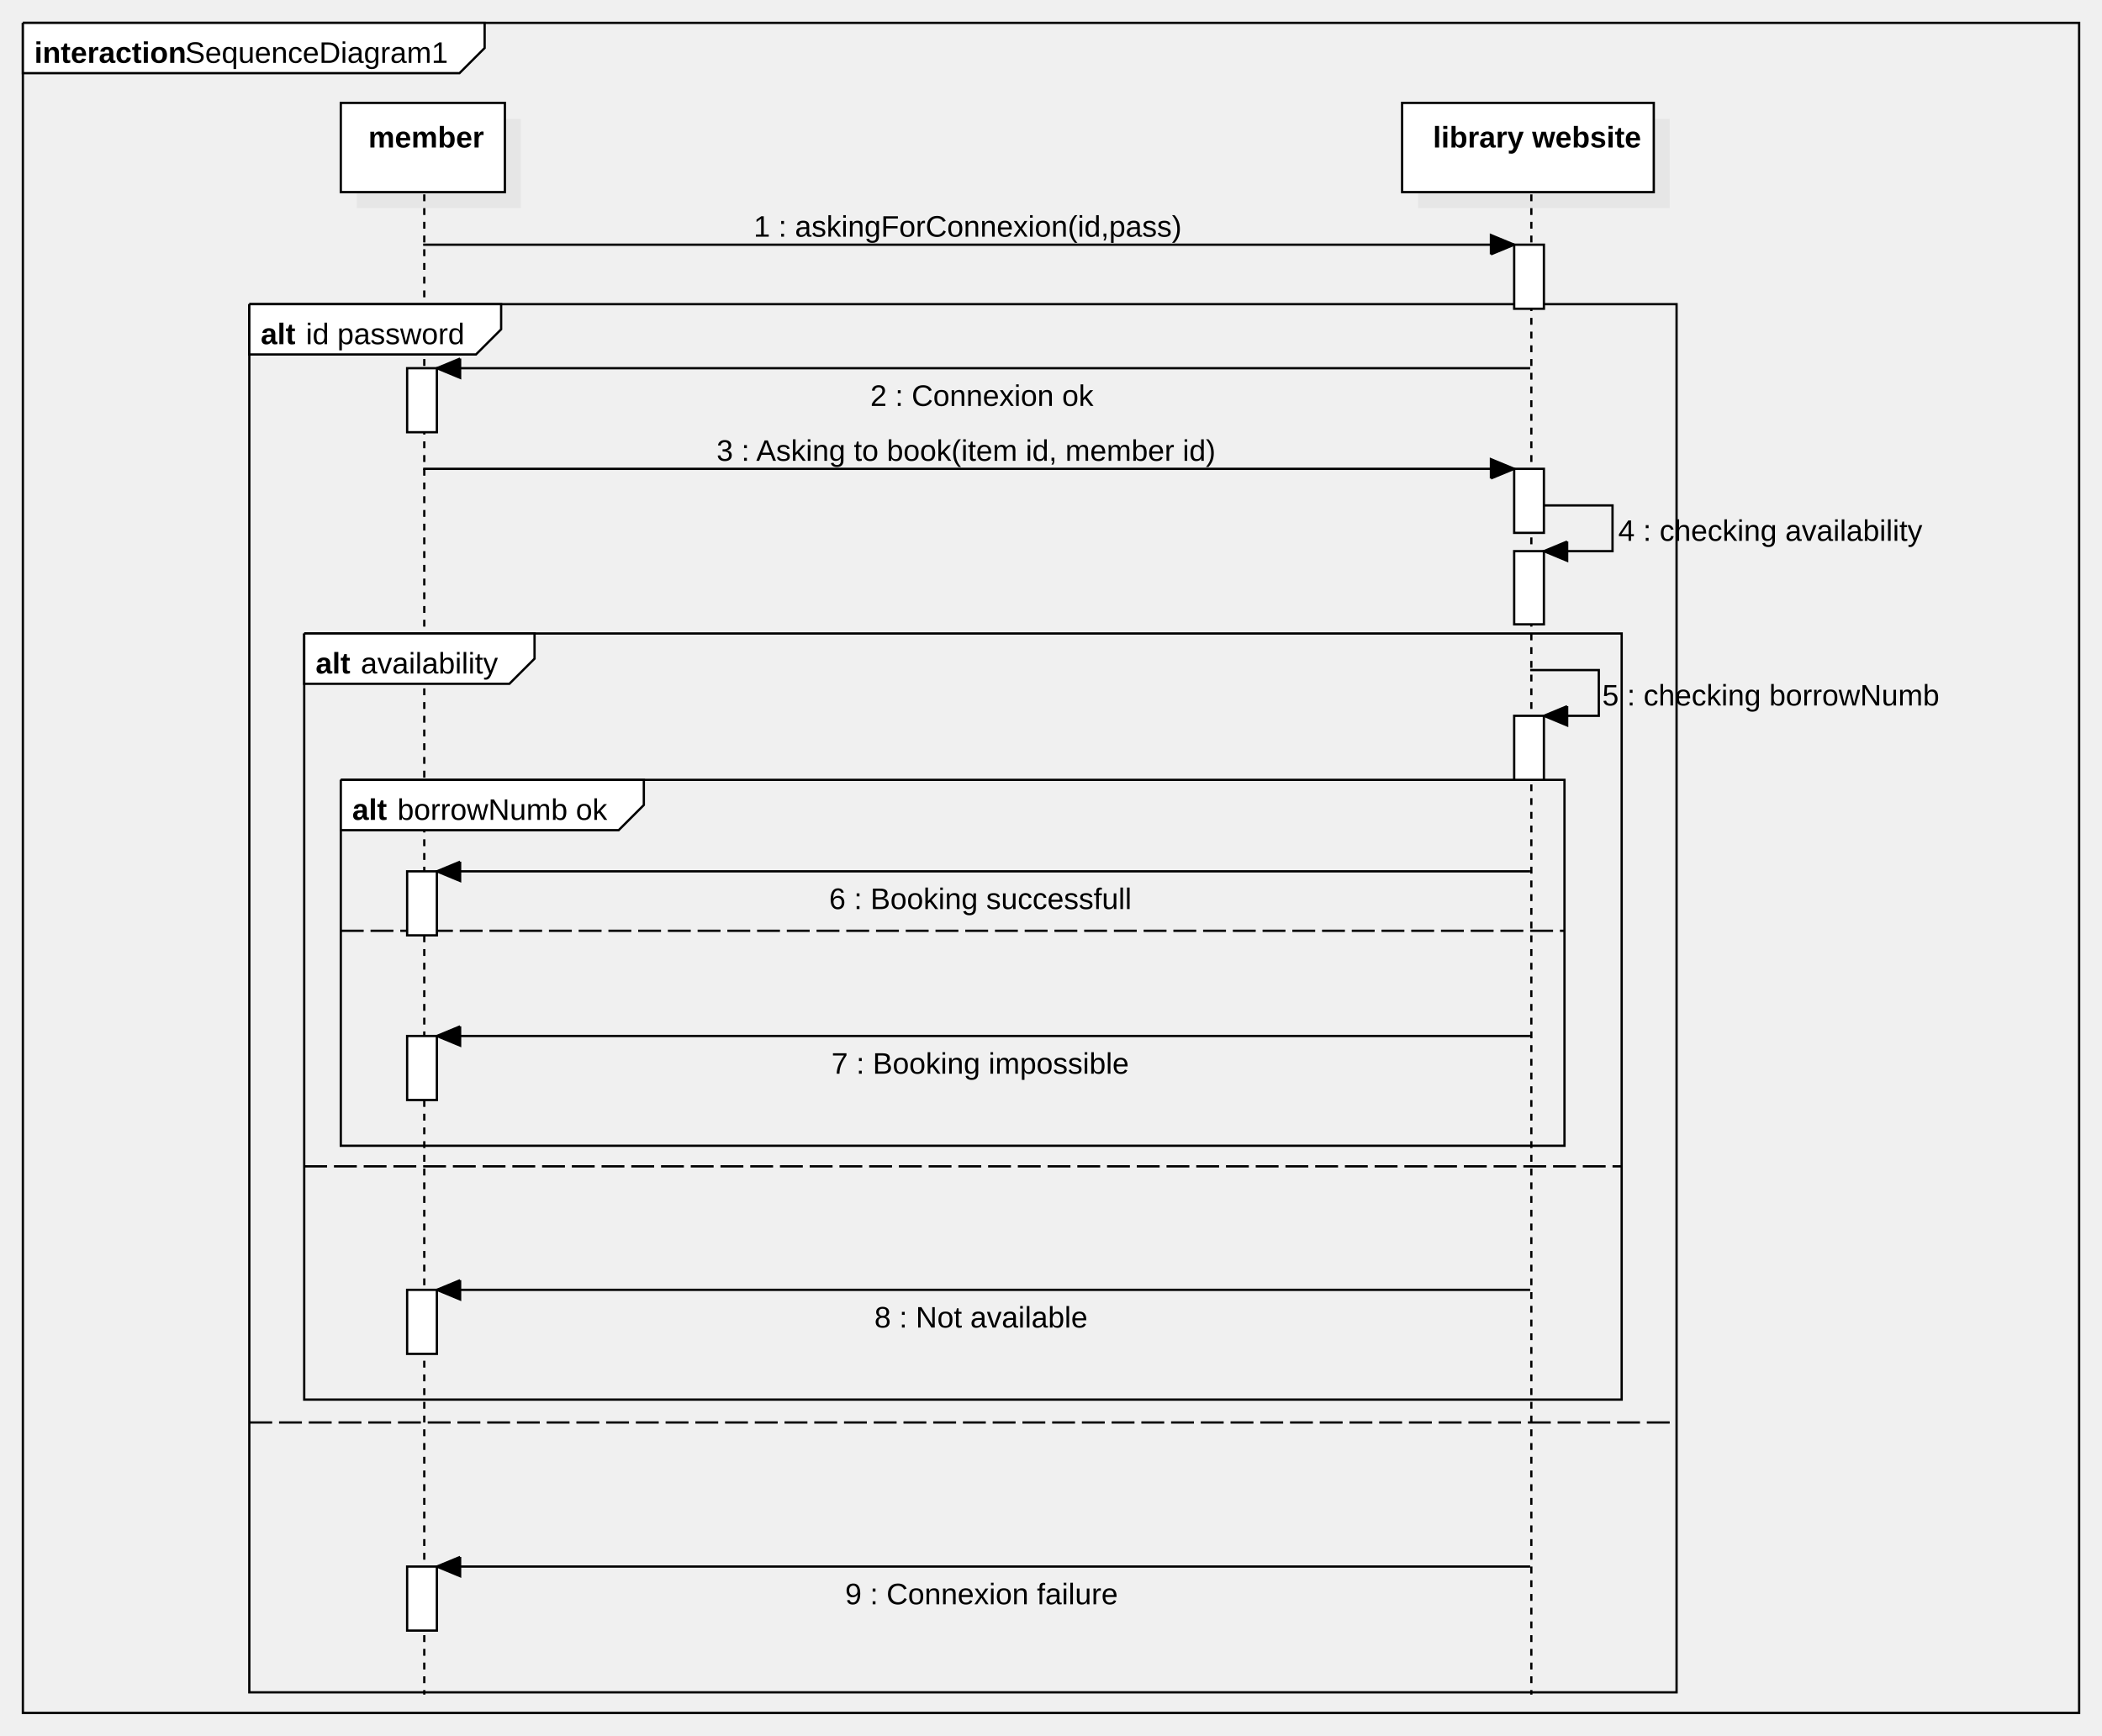
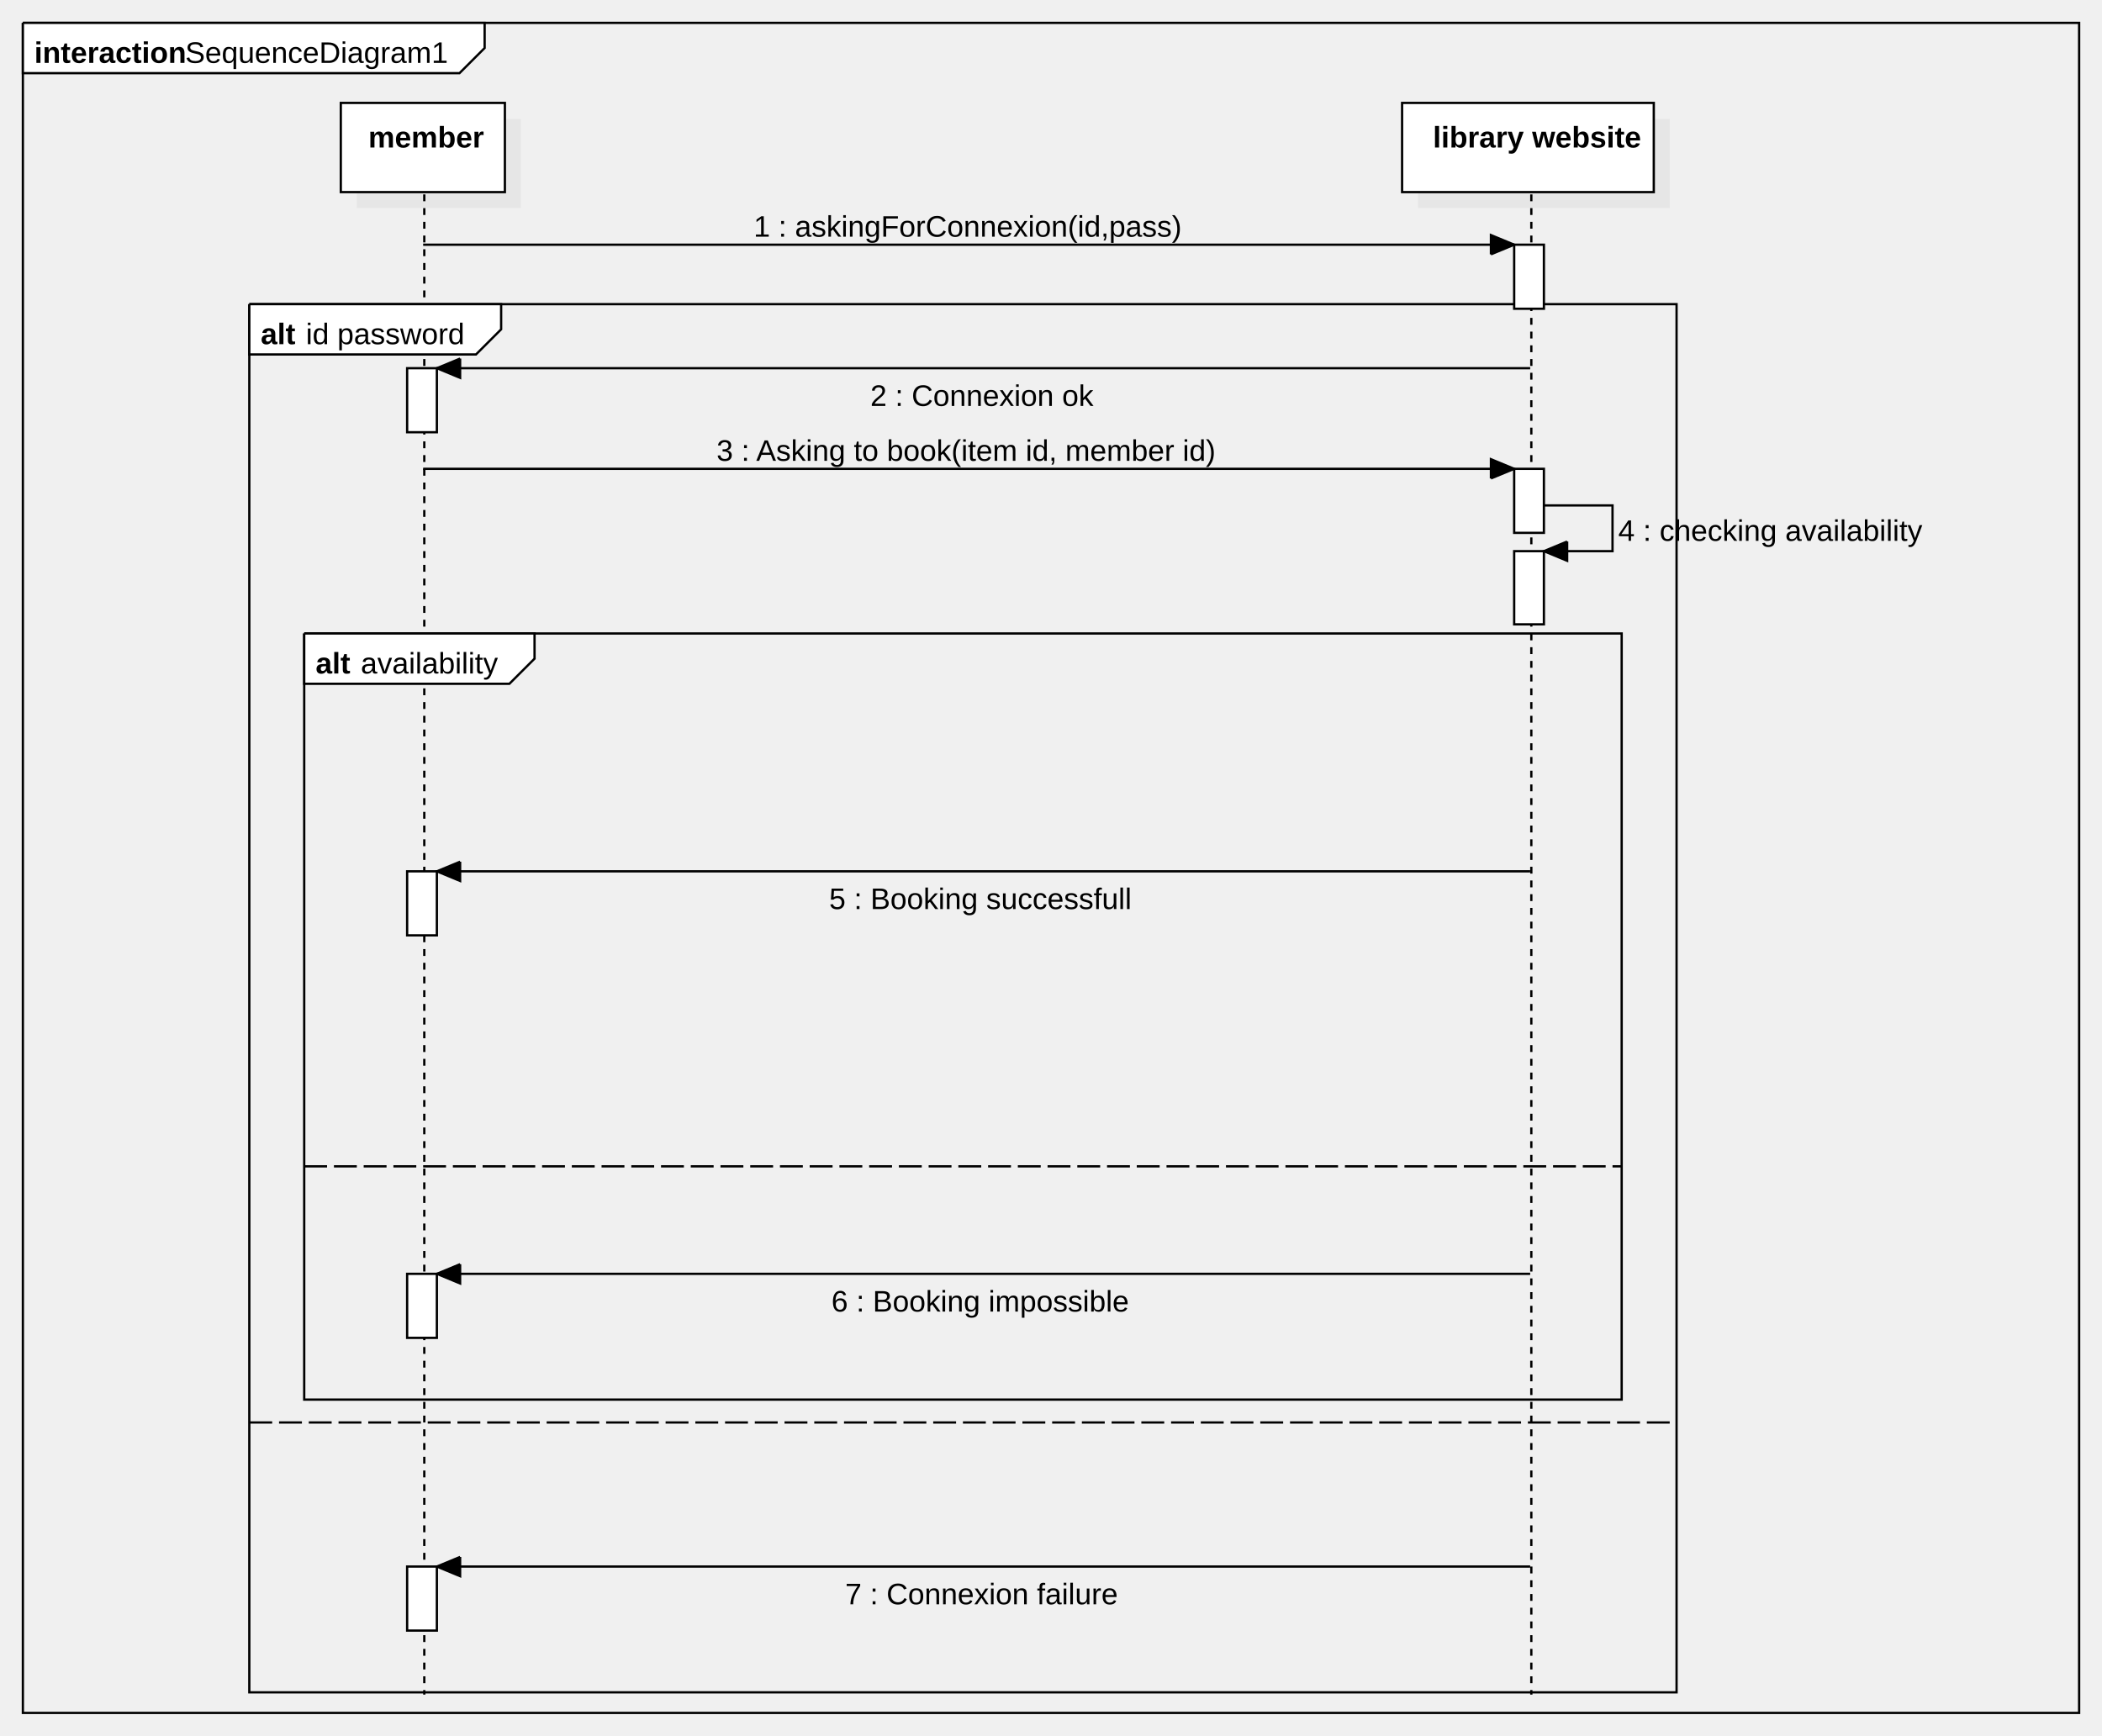
<svg xmlns="http://www.w3.org/2000/svg" version="1.1" width="919" height="759">
  <defs />
  <g>
    <g transform="translate(5,5) scale(1,1)">
      <path fill="none" stroke="#000000" d="M 5 5 L 904 5 L 904 744 L 5 744 L 5 5" stroke-miterlimit="10" />
    </g>
    <g transform="translate(5,5) scale(1,1)">
      <path fill="#ffffff" stroke="none" d="M 5 5 L 5 27 L 195.884 27 L 206.884 16 L 206.884 5 L 5 5" />
    </g>
    <g transform="translate(5,5) scale(1,1)">
      <path fill="none" stroke="#000000" d="M 5 5 L 5 27 L 195.884 27 L 206.884 16 L 206.884 5 L 5 5 L 5 5" stroke-miterlimit="10" />
    </g>
    <g transform="translate(5,5) scale(1,1)">
      <g>
        <path fill="none" stroke="none" />
        <text fill="#000000" stroke="none" font-family="Arial" font-size="13px" font-style="normal" font-weight="normal" text-decoration="none" x="75.979" y="22.5">SequenceDiagram1</text>
      </g>
    </g>
    <g transform="translate(5,5) scale(1,1)">
      <g>
        <path fill="none" stroke="none" />
        <text fill="#000000" stroke="none" font-family="Arial" font-size="13px" font-style="normal" font-weight="bold" text-decoration="none" x="10" y="22.5">interaction</text>
      </g>
    </g>
    <g transform="translate(5,5) scale(1,1)">
      <rect fill="#C0C0C0" stroke="none" x="151" y="47" width="71.736" height="39" opacity="0.2" />
    </g>
    <g transform="translate(5,5) scale(1,1)">
      <rect fill="#ffffff" stroke="none" x="144" y="40" width="71.736" height="39" />
    </g>
    <g transform="translate(5,5) scale(1,1)">
      <path fill="none" stroke="#000000" d="M 144 40 L 215.736 40 L 215.736 79 L 144 79 L 144 40 Z Z" stroke-miterlimit="10" />
    </g>
    <g transform="translate(5,5) scale(1,1)">
      <g>
        <path fill="none" stroke="none" />
        <text fill="#000000" stroke="none" font-family="Arial" font-size="13px" font-style="normal" font-weight="bold" text-decoration="none" x="156.03" y="59.5">member</text>
      </g>
    </g>
    <g transform="translate(5,5) scale(1,1)">
      <path fill="none" stroke="#000000" d="M 180.5 80 L 180.5 736" stroke-miterlimit="10" stroke-dasharray="3" />
    </g>
    <g transform="translate(5,5) scale(1,1)">
      <rect fill="#C0C0C0" stroke="none" x="615" y="47" width="110.038" height="39" opacity="0.2" />
    </g>
    <g transform="translate(5,5) scale(1,1)">
      <rect fill="#ffffff" stroke="none" x="608" y="40" width="110.038" height="39" />
    </g>
    <g transform="translate(5,5) scale(1,1)">
      <path fill="none" stroke="#000000" d="M 608 40 L 718.038 40 L 718.038 79 L 608 79 L 608 40 Z Z" stroke-miterlimit="10" />
    </g>
    <g transform="translate(5,5) scale(1,1)">
      <g>
        <path fill="none" stroke="none" />
        <text fill="#000000" stroke="none" font-family="Arial" font-size="13px" font-style="normal" font-weight="bold" text-decoration="none" x="621.477" y="59.5">library website</text>
      </g>
    </g>
    <g transform="translate(5,5) scale(1,1)">
      <path fill="none" stroke="#000000" d="M 664.5 80 L 664.5 736" stroke-miterlimit="10" stroke-dasharray="3" />
    </g>
    <g transform="translate(5,5) scale(1,1)">
      <path fill="none" stroke="#000000" d="M 104 128 L 728 128 L 728 735 L 104 735 L 104 128" stroke-miterlimit="10" />
    </g>
    <g transform="translate(5,5) scale(1,1)">
      <path fill="#ffffff" stroke="none" d="M 104 128 L 104 150 L 203.097 150 L 214.097 139 L 214.097 128 L 104 128" />
    </g>
    <g transform="translate(5,5) scale(1,1)">
      <path fill="none" stroke="#000000" d="M 104 128 L 104 150 L 203.097 150 L 214.097 139 L 214.097 128 L 104 128 L 104 128" stroke-miterlimit="10" />
    </g>
    <g transform="translate(5,5) scale(1,1)">
      <g>
        <path fill="none" stroke="none" />
        <text fill="#000000" stroke="none" font-family="Arial" font-size="13px" font-style="normal" font-weight="normal" text-decoration="none" x="128.73" y="145.5">id password</text>
      </g>
    </g>
    <g transform="translate(5,5) scale(1,1)">
      <g>
        <path fill="none" stroke="none" />
        <text fill="#000000" stroke="none" font-family="Arial" font-size="13px" font-style="normal" font-weight="bold" text-decoration="none" x="109" y="145.5">alt</text>
      </g>
    </g>
    <g transform="translate(5,5) scale(1,1)">
      <path fill="none" stroke="#000000" d="M 104 617 L 728 617" stroke-miterlimit="10" stroke-dasharray="10,3" />
    </g>
    <g transform="translate(5,5) scale(1,1)">
      <path fill="none" stroke="#000000" d="M 128 272 L 704 272 L 704 607 L 128 607 L 128 272" stroke-miterlimit="10" />
    </g>
    <g transform="translate(5,5) scale(1,1)">
      <path fill="#ffffff" stroke="none" d="M 128 272 L 128 294 L 217.703 294 L 228.703 283 L 228.703 272 L 128 272" />
    </g>
    <g transform="translate(5,5) scale(1,1)">
      <path fill="none" stroke="#000000" d="M 128 272 L 128 294 L 217.703 294 L 228.703 283 L 228.703 272 L 128 272 L 128 272" stroke-miterlimit="10" />
    </g>
    <g transform="translate(5,5) scale(1,1)">
      <g>
        <path fill="none" stroke="none" />
        <text fill="#000000" stroke="none" font-family="Arial" font-size="13px" font-style="normal" font-weight="normal" text-decoration="none" x="152.73" y="289.5">availability</text>
      </g>
    </g>
    <g transform="translate(5,5) scale(1,1)">
      <g>
        <path fill="none" stroke="none" />
        <text fill="#000000" stroke="none" font-family="Arial" font-size="13px" font-style="normal" font-weight="bold" text-decoration="none" x="133" y="289.5">alt</text>
      </g>
    </g>
    <g transform="translate(5,5) scale(1,1)">
      <path fill="none" stroke="#000000" d="M 128 505 L 704 505" stroke-miterlimit="10" stroke-dasharray="10,3" />
    </g>
    <g transform="translate(5,5) scale(1,1)">
-       <path fill="none" stroke="#000000" d="M 144 336 L 679 336 L 679 496 L 144 496 L 144 336" stroke-miterlimit="10" />
-     </g>
-     <g transform="translate(5,5) scale(1,1)">
-       <path fill="#ffffff" stroke="none" d="M 144 336 L 144 358 L 265.485 358 L 276.485 347 L 276.485 336 L 144 336" />
-     </g>
-     <g transform="translate(5,5) scale(1,1)">
-       <path fill="none" stroke="#000000" d="M 144 336 L 144 358 L 265.485 358 L 276.485 347 L 276.485 336 L 144 336 L 144 336" stroke-miterlimit="10" />
-     </g>
-     <g transform="translate(5,5) scale(1,1)">
-       <g>
-         <path fill="none" stroke="none" />
-         <text fill="#000000" stroke="none" font-family="Arial" font-size="13px" font-style="normal" font-weight="normal" text-decoration="none" x="168.73" y="353.5">borrowNumb ok</text>
-       </g>
-     </g>
-     <g transform="translate(5,5) scale(1,1)">
-       <g>
-         <path fill="none" stroke="none" />
-         <text fill="#000000" stroke="none" font-family="Arial" font-size="13px" font-style="normal" font-weight="bold" text-decoration="none" x="149" y="353.5">alt</text>
-       </g>
-     </g>
-     <g transform="translate(5,5) scale(1,1)">
-       <path fill="none" stroke="#000000" d="M 144 402 L 679 402" stroke-miterlimit="10" stroke-dasharray="10,3" />
-     </g>
-     <g transform="translate(5,5) scale(1,1)">
      <path fill="none" stroke="#000000" d="M 180 102 L 657 102" stroke-miterlimit="10" />
    </g>
    <g transform="translate(5,5) scale(1,1)">
      <path fill="#000000" stroke="none" d="M 646.837 106.21 L 657 102 L 646.837 97.79" />
    </g>
    <g transform="translate(5,5) scale(1,1)">
      <path fill="none" stroke="#000000" d="M 646.837 106.21 L 657 102 L 646.837 97.79 L 646.837 106.21" stroke-miterlimit="10" />
    </g>
    <g transform="translate(5,5) scale(1,1)">
      <g>
        <path fill="none" stroke="none" />
        <text fill="#000000" stroke="none" font-family="Arial" font-size="13px" font-style="normal" font-weight="normal" text-decoration="none" x="324.5" y="98.5">1 : askingForConnexion(id,pass)</text>
      </g>
    </g>
    <g transform="translate(5,5) scale(1,1)">
      <rect fill="#ffffff" stroke="none" x="657" y="102" width="13" height="28" />
    </g>
    <g transform="translate(5,5) scale(1,1)">
      <path fill="none" stroke="#000000" d="M 657 102 L 670 102 L 670 130 L 657 130 L 657 102 Z Z" stroke-miterlimit="10" />
    </g>
    <g transform="translate(5,5) scale(1,1)">
      <path fill="none" stroke="#000000" d="M 664 156 L 186 156" stroke-miterlimit="10" />
    </g>
    <g transform="translate(5,5) scale(1,1)">
      <path fill="#000000" stroke="none" d="M 196.163 151.79 L 186 156 L 196.163 160.21" />
    </g>
    <g transform="translate(5,5) scale(1,1)">
      <path fill="none" stroke="#000000" d="M 196.163 151.79 L 186 156 L 196.163 160.21 L 196.163 151.79" stroke-miterlimit="10" />
    </g>
    <g transform="translate(5,5) scale(1,1)">
      <g>
        <path fill="none" stroke="none" />
        <text fill="#000000" stroke="none" font-family="Arial" font-size="13px" font-style="normal" font-weight="normal" text-decoration="none" x="375.5" y="172.5">2 : Connexion ok</text>
      </g>
    </g>
    <g transform="translate(5,5) scale(1,1)">
      <rect fill="#ffffff" stroke="none" x="173" y="156" width="13" height="28" />
    </g>
    <g transform="translate(5,5) scale(1,1)">
      <path fill="none" stroke="#000000" d="M 173 156 L 186 156 L 186 184 L 173 184 L 173 156 Z Z" stroke-miterlimit="10" />
    </g>
    <g transform="translate(5,5) scale(1,1)">
      <path fill="none" stroke="#000000" d="M 180 200 L 657 200" stroke-miterlimit="10" />
    </g>
    <g transform="translate(5,5) scale(1,1)">
      <path fill="#000000" stroke="none" d="M 646.837 204.21 L 657 200 L 646.837 195.79" />
    </g>
    <g transform="translate(5,5) scale(1,1)">
      <path fill="none" stroke="#000000" d="M 646.837 204.21 L 657 200 L 646.837 195.79 L 646.837 204.21" stroke-miterlimit="10" />
    </g>
    <g transform="translate(5,5) scale(1,1)">
      <g>
        <path fill="none" stroke="none" />
        <text fill="#000000" stroke="none" font-family="Arial" font-size="13px" font-style="normal" font-weight="normal" text-decoration="none" x="308.273" y="196.5">3 : Asking to book(item id, member id)</text>
      </g>
    </g>
    <g transform="translate(5,5) scale(1,1)">
      <rect fill="#ffffff" stroke="none" x="657" y="200" width="13" height="28" />
    </g>
    <g transform="translate(5,5) scale(1,1)">
      <path fill="none" stroke="#000000" d="M 657 200 L 670 200 L 670 228 L 657 228 L 657 200 Z Z" stroke-miterlimit="10" />
    </g>
    <g transform="translate(5,5) scale(1,1)">
      <path fill="none" stroke="#000000" d="M 670 216 L 700 216 L 700 236 L 670 236" stroke-miterlimit="10" />
    </g>
    <g transform="translate(5,5) scale(1,1)">
      <path fill="#000000" stroke="none" d="M 680.163 231.79 L 670 236 L 680.163 240.21" />
    </g>
    <g transform="translate(5,5) scale(1,1)">
      <path fill="none" stroke="#000000" d="M 680.163 231.79 L 670 236 L 680.163 240.21 L 680.163 231.79" stroke-miterlimit="10" />
    </g>
    <g transform="translate(5,5) scale(1,1)">
      <g>
        <path fill="none" stroke="none" />
        <text fill="#000000" stroke="none" font-family="Arial" font-size="13px" font-style="normal" font-weight="normal" text-decoration="none" x="702.5" y="231.5">4 : checking availability</text>
      </g>
    </g>
    <g transform="translate(5,5) scale(1,1)">
      <rect fill="#ffffff" stroke="none" x="657" y="236" width="13" height="32" />
    </g>
    <g transform="translate(5,5) scale(1,1)">
      <path fill="none" stroke="#000000" d="M 657 236 L 670 236 L 670 268 L 657 268 L 657 236 Z Z" stroke-miterlimit="10" />
    </g>
    <g transform="translate(5,5) scale(1,1)">
-       <path fill="none" stroke="#000000" d="M 664 288 L 694 288 L 694 308 L 670 308" stroke-miterlimit="10" />
-     </g>
-     <g transform="translate(5,5) scale(1,1)">
-       <path fill="#000000" stroke="none" d="M 680.163 303.79 L 670 308 L 680.163 312.21" />
-     </g>
-     <g transform="translate(5,5) scale(1,1)">
-       <path fill="none" stroke="#000000" d="M 680.163 303.79 L 670 308 L 680.163 312.21 L 680.163 303.79" stroke-miterlimit="10" />
-     </g>
-     <g transform="translate(5,5) scale(1,1)">
-       <g>
-         <path fill="none" stroke="none" />
-         <text fill="#000000" stroke="none" font-family="Arial" font-size="13px" font-style="normal" font-weight="normal" text-decoration="none" x="695.5" y="303.5">5 : checking borrowNumb</text>
-       </g>
-     </g>
-     <g transform="translate(5,5) scale(1,1)">
-       <rect fill="#ffffff" stroke="none" x="657" y="308" width="13" height="28" />
-     </g>
-     <g transform="translate(5,5) scale(1,1)">
-       <path fill="none" stroke="#000000" d="M 657 308 L 670 308 L 670 336 L 657 336 L 657 308 Z Z" stroke-miterlimit="10" />
-     </g>
-     <g transform="translate(5,5) scale(1,1)">
      <path fill="none" stroke="#000000" d="M 664 376 L 186 376" stroke-miterlimit="10" />
    </g>
    <g transform="translate(5,5) scale(1,1)">
      <path fill="#000000" stroke="none" d="M 196.163 371.79 L 186 376 L 196.163 380.21" />
    </g>
    <g transform="translate(5,5) scale(1,1)">
      <path fill="none" stroke="#000000" d="M 196.163 371.79 L 186 376 L 196.163 380.21 L 196.163 371.79" stroke-miterlimit="10" />
    </g>
    <g transform="translate(5,5) scale(1,1)">
      <g>
        <path fill="none" stroke="none" />
-         <text fill="#000000" stroke="none" font-family="Arial" font-size="13px" font-style="normal" font-weight="normal" text-decoration="none" x="357.5" y="392.5">6 : Booking successfull</text>
+         <text fill="#000000" stroke="none" font-family="Arial" font-size="13px" font-style="normal" font-weight="normal" text-decoration="none" x="357.5" y="392.5">5 : Booking successfull</text>
      </g>
    </g>
    <g transform="translate(5,5) scale(1,1)">
      <rect fill="#ffffff" stroke="none" x="173" y="376" width="13" height="28" />
    </g>
    <g transform="translate(5,5) scale(1,1)">
      <path fill="none" stroke="#000000" d="M 173 376 L 186 376 L 186 404 L 173 404 L 173 376 Z Z" stroke-miterlimit="10" />
    </g>
    <g transform="translate(5,5) scale(1,1)">
-       <path fill="none" stroke="#000000" d="M 664 448 L 186 448" stroke-miterlimit="10" />
-     </g>
-     <g transform="translate(5,5) scale(1,1)">
-       <path fill="#000000" stroke="none" d="M 196.163 443.79 L 186 448 L 196.163 452.21" />
-     </g>
-     <g transform="translate(5,5) scale(1,1)">
-       <path fill="none" stroke="#000000" d="M 196.163 443.79 L 186 448 L 196.163 452.21 L 196.163 443.79" stroke-miterlimit="10" />
-     </g>
-     <g transform="translate(5,5) scale(1,1)">
-       <g>
-         <path fill="none" stroke="none" />
-         <text fill="#000000" stroke="none" font-family="Arial" font-size="13px" font-style="normal" font-weight="normal" text-decoration="none" x="358.5" y="464.5">7 : Booking impossible</text>
-       </g>
-     </g>
-     <g transform="translate(5,5) scale(1,1)">
-       <rect fill="#ffffff" stroke="none" x="173" y="448" width="13" height="28" />
-     </g>
-     <g transform="translate(5,5) scale(1,1)">
-       <path fill="none" stroke="#000000" d="M 173 448 L 186 448 L 186 476 L 173 476 L 173 448 Z Z" stroke-miterlimit="10" />
-     </g>
-     <g transform="translate(5,5) scale(1,1)">
-       <path fill="none" stroke="#000000" d="M 664 559 L 186 559" stroke-miterlimit="10" />
-     </g>
-     <g transform="translate(5,5) scale(1,1)">
-       <path fill="#000000" stroke="none" d="M 196.163 554.79 L 186 559 L 196.163 563.21" />
-     </g>
-     <g transform="translate(5,5) scale(1,1)">
-       <path fill="none" stroke="#000000" d="M 196.163 554.79 L 186 559 L 196.163 563.21 L 196.163 554.79" stroke-miterlimit="10" />
-     </g>
-     <g transform="translate(5,5) scale(1,1)">
-       <g>
-         <path fill="none" stroke="none" />
-         <text fill="#000000" stroke="none" font-family="Arial" font-size="13px" font-style="normal" font-weight="normal" text-decoration="none" x="377.286" y="575.5">8 : Not available</text>
-       </g>
-     </g>
-     <g transform="translate(5,5) scale(1,1)">
-       <rect fill="#ffffff" stroke="none" x="173" y="559" width="13" height="28" />
-     </g>
-     <g transform="translate(5,5) scale(1,1)">
-       <path fill="none" stroke="#000000" d="M 173 559 L 186 559 L 186 587 L 173 587 L 173 559 Z Z" stroke-miterlimit="10" />
+       <path fill="none" stroke="#000000" d="M 664 552 L 186 552" stroke-miterlimit="10" />
+     </g>
+     <g transform="translate(5,5) scale(1,1)">
+       <path fill="#000000" stroke="none" d="M 196.163 547.79 L 186 552 L 196.163 556.21" />
+     </g>
+     <g transform="translate(5,5) scale(1,1)">
+       <path fill="none" stroke="#000000" d="M 196.163 547.79 L 186 552 L 196.163 556.21 L 196.163 547.79" stroke-miterlimit="10" />
+     </g>
+     <g transform="translate(5,5) scale(1,1)">
+       <g>
+         <path fill="none" stroke="none" />
+         <text fill="#000000" stroke="none" font-family="Arial" font-size="13px" font-style="normal" font-weight="normal" text-decoration="none" x="358.5" y="568.5">6 : Booking impossible</text>
+       </g>
+     </g>
+     <g transform="translate(5,5) scale(1,1)">
+       <rect fill="#ffffff" stroke="none" x="173" y="552" width="13" height="28" />
+     </g>
+     <g transform="translate(5,5) scale(1,1)">
+       <path fill="none" stroke="#000000" d="M 173 552 L 186 552 L 186 580 L 173 580 L 173 552 Z Z" stroke-miterlimit="10" />
    </g>
    <g transform="translate(5,5) scale(1,1)">
      <path fill="none" stroke="#000000" d="M 664 680 L 186 680" stroke-miterlimit="10" />
    </g>
    <g transform="translate(5,5) scale(1,1)">
      <path fill="#000000" stroke="none" d="M 196.163 675.79 L 186 680 L 196.163 684.21" />
    </g>
    <g transform="translate(5,5) scale(1,1)">
      <path fill="none" stroke="#000000" d="M 196.163 675.79 L 186 680 L 196.163 684.21 L 196.163 675.79" stroke-miterlimit="10" />
    </g>
    <g transform="translate(5,5) scale(1,1)">
      <g>
        <path fill="none" stroke="none" />
-         <text fill="#000000" stroke="none" font-family="Arial" font-size="13px" font-style="normal" font-weight="normal" text-decoration="none" x="364.5" y="696.5">9 : Connexion failure</text>
+         <text fill="#000000" stroke="none" font-family="Arial" font-size="13px" font-style="normal" font-weight="normal" text-decoration="none" x="364.5" y="696.5">7 : Connexion failure</text>
      </g>
    </g>
    <g transform="translate(5,5) scale(1,1)">
      <rect fill="#ffffff" stroke="none" x="173" y="680" width="13" height="28" />
    </g>
    <g transform="translate(5,5) scale(1,1)">
      <path fill="none" stroke="#000000" d="M 173 680 L 186 680 L 186 708 L 173 708 L 173 680 Z Z" stroke-miterlimit="10" />
    </g>
  </g>
</svg>
